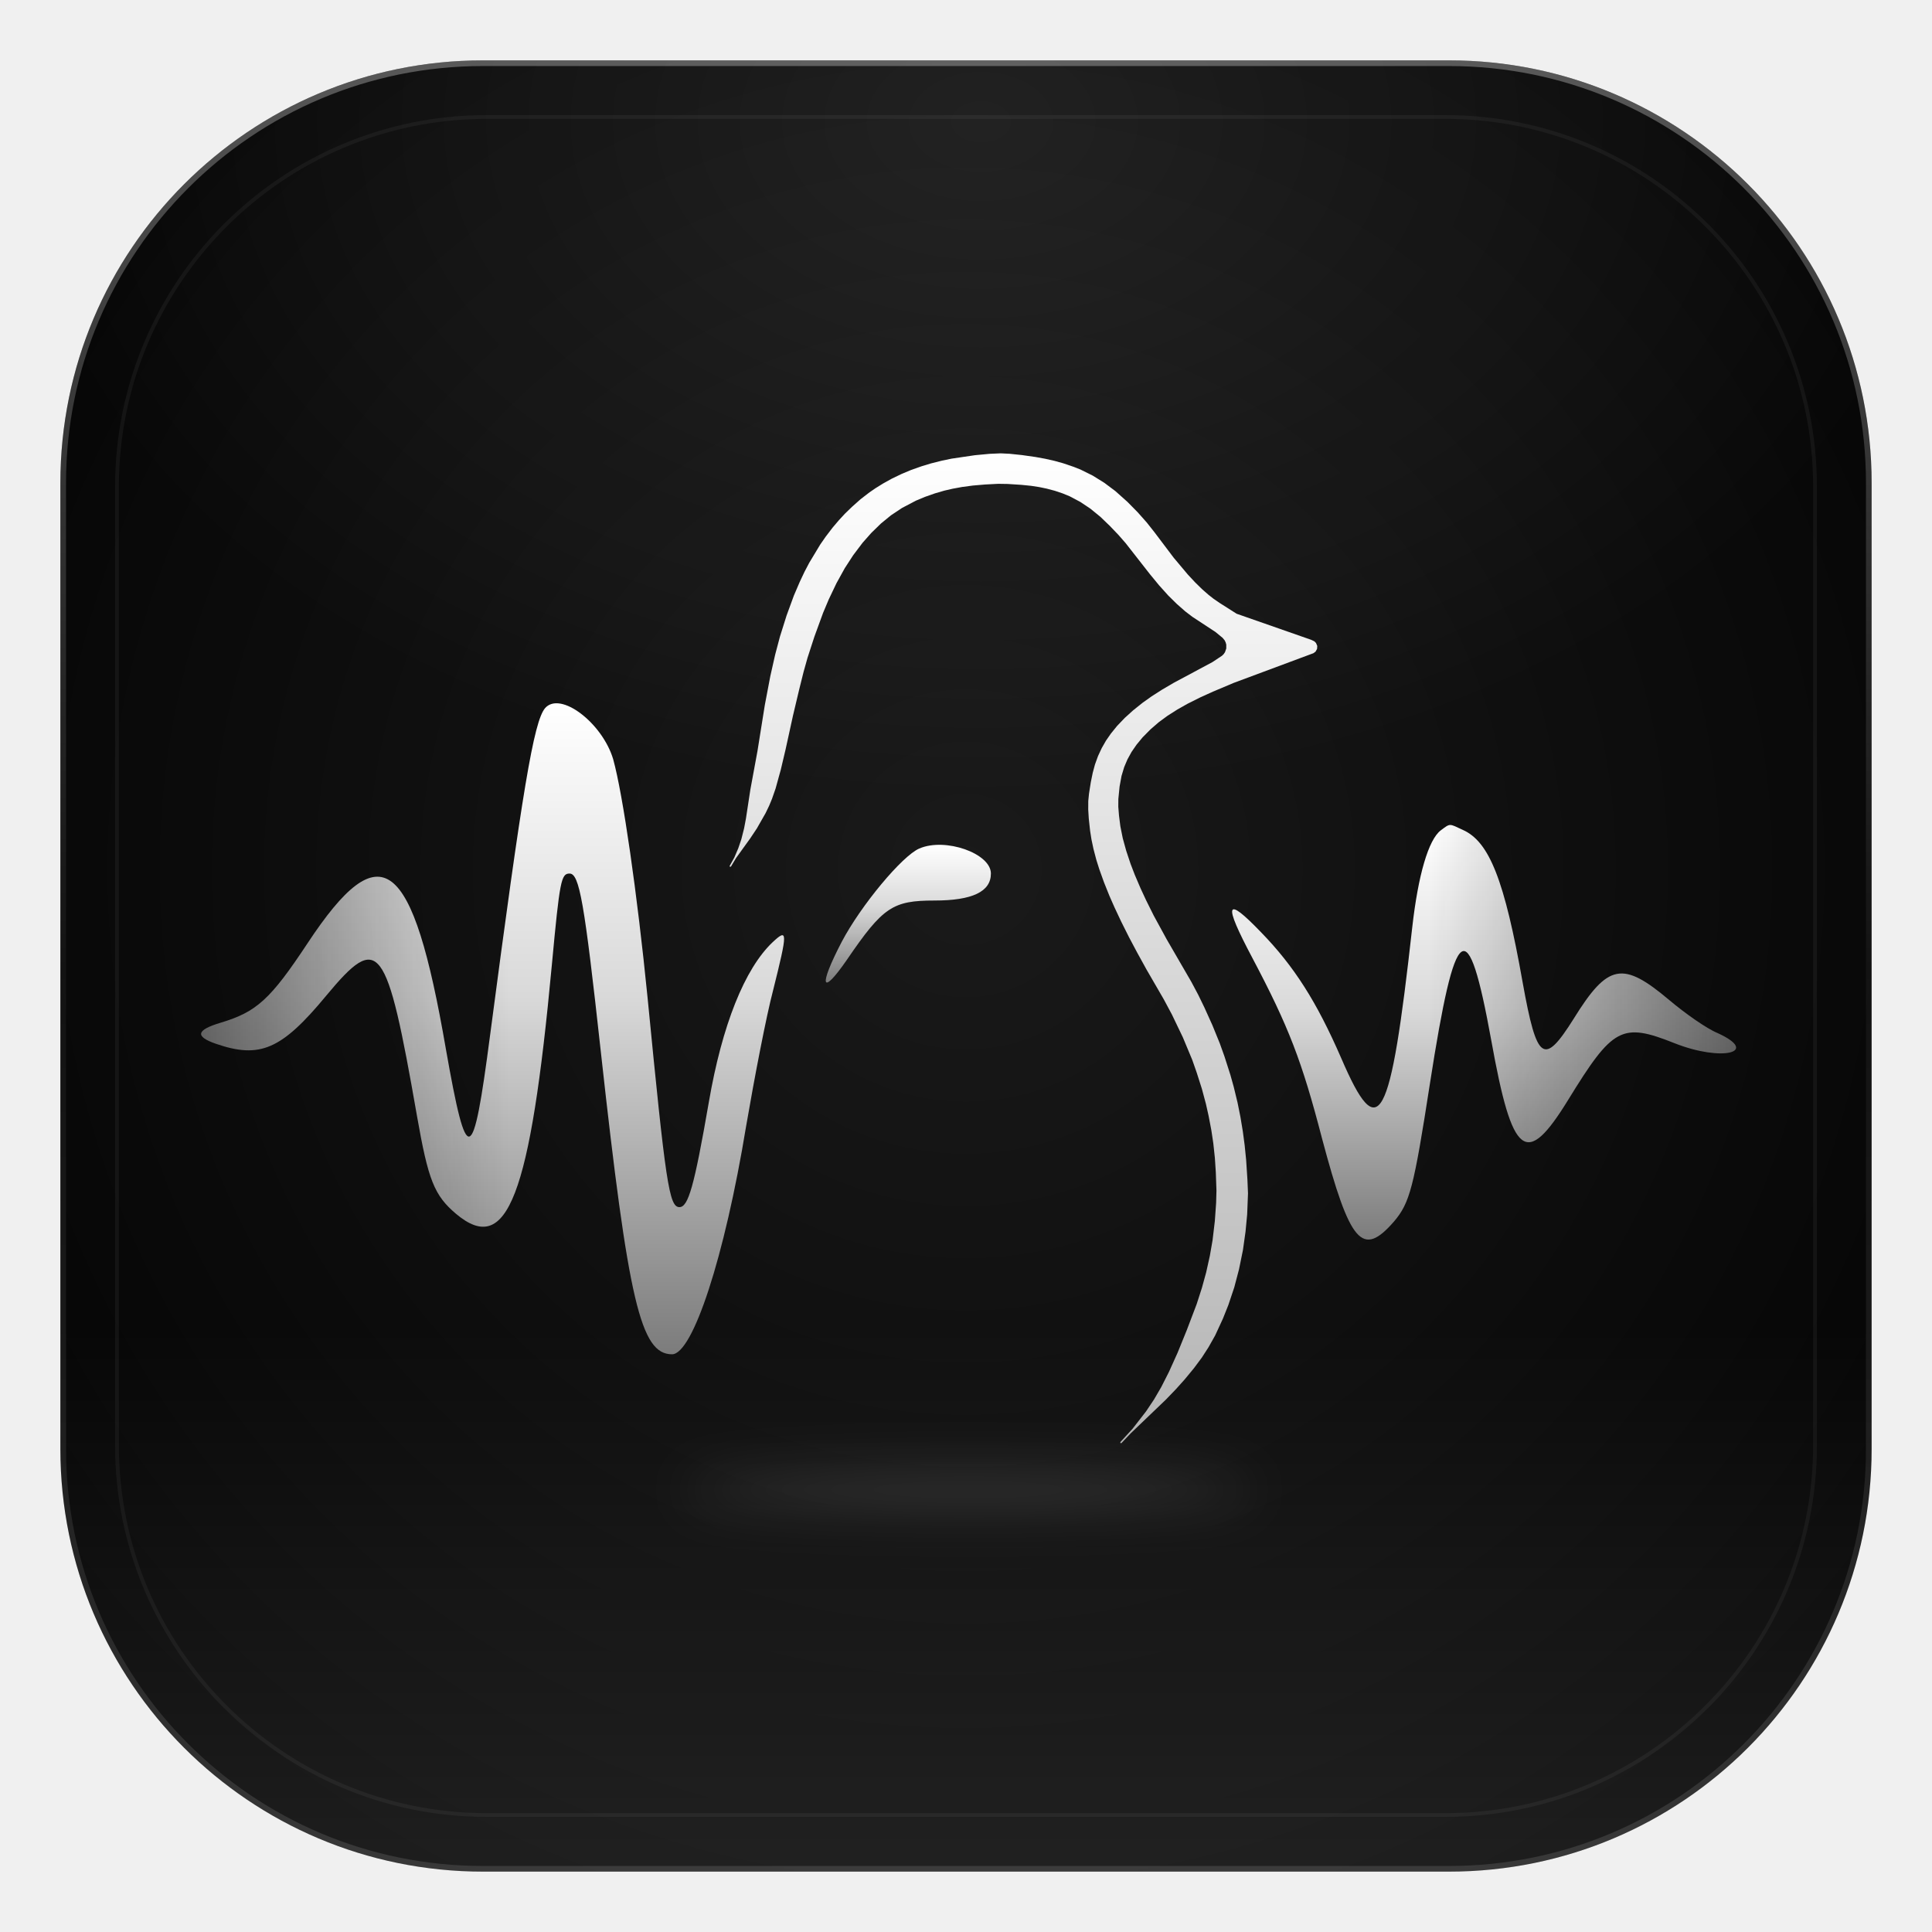
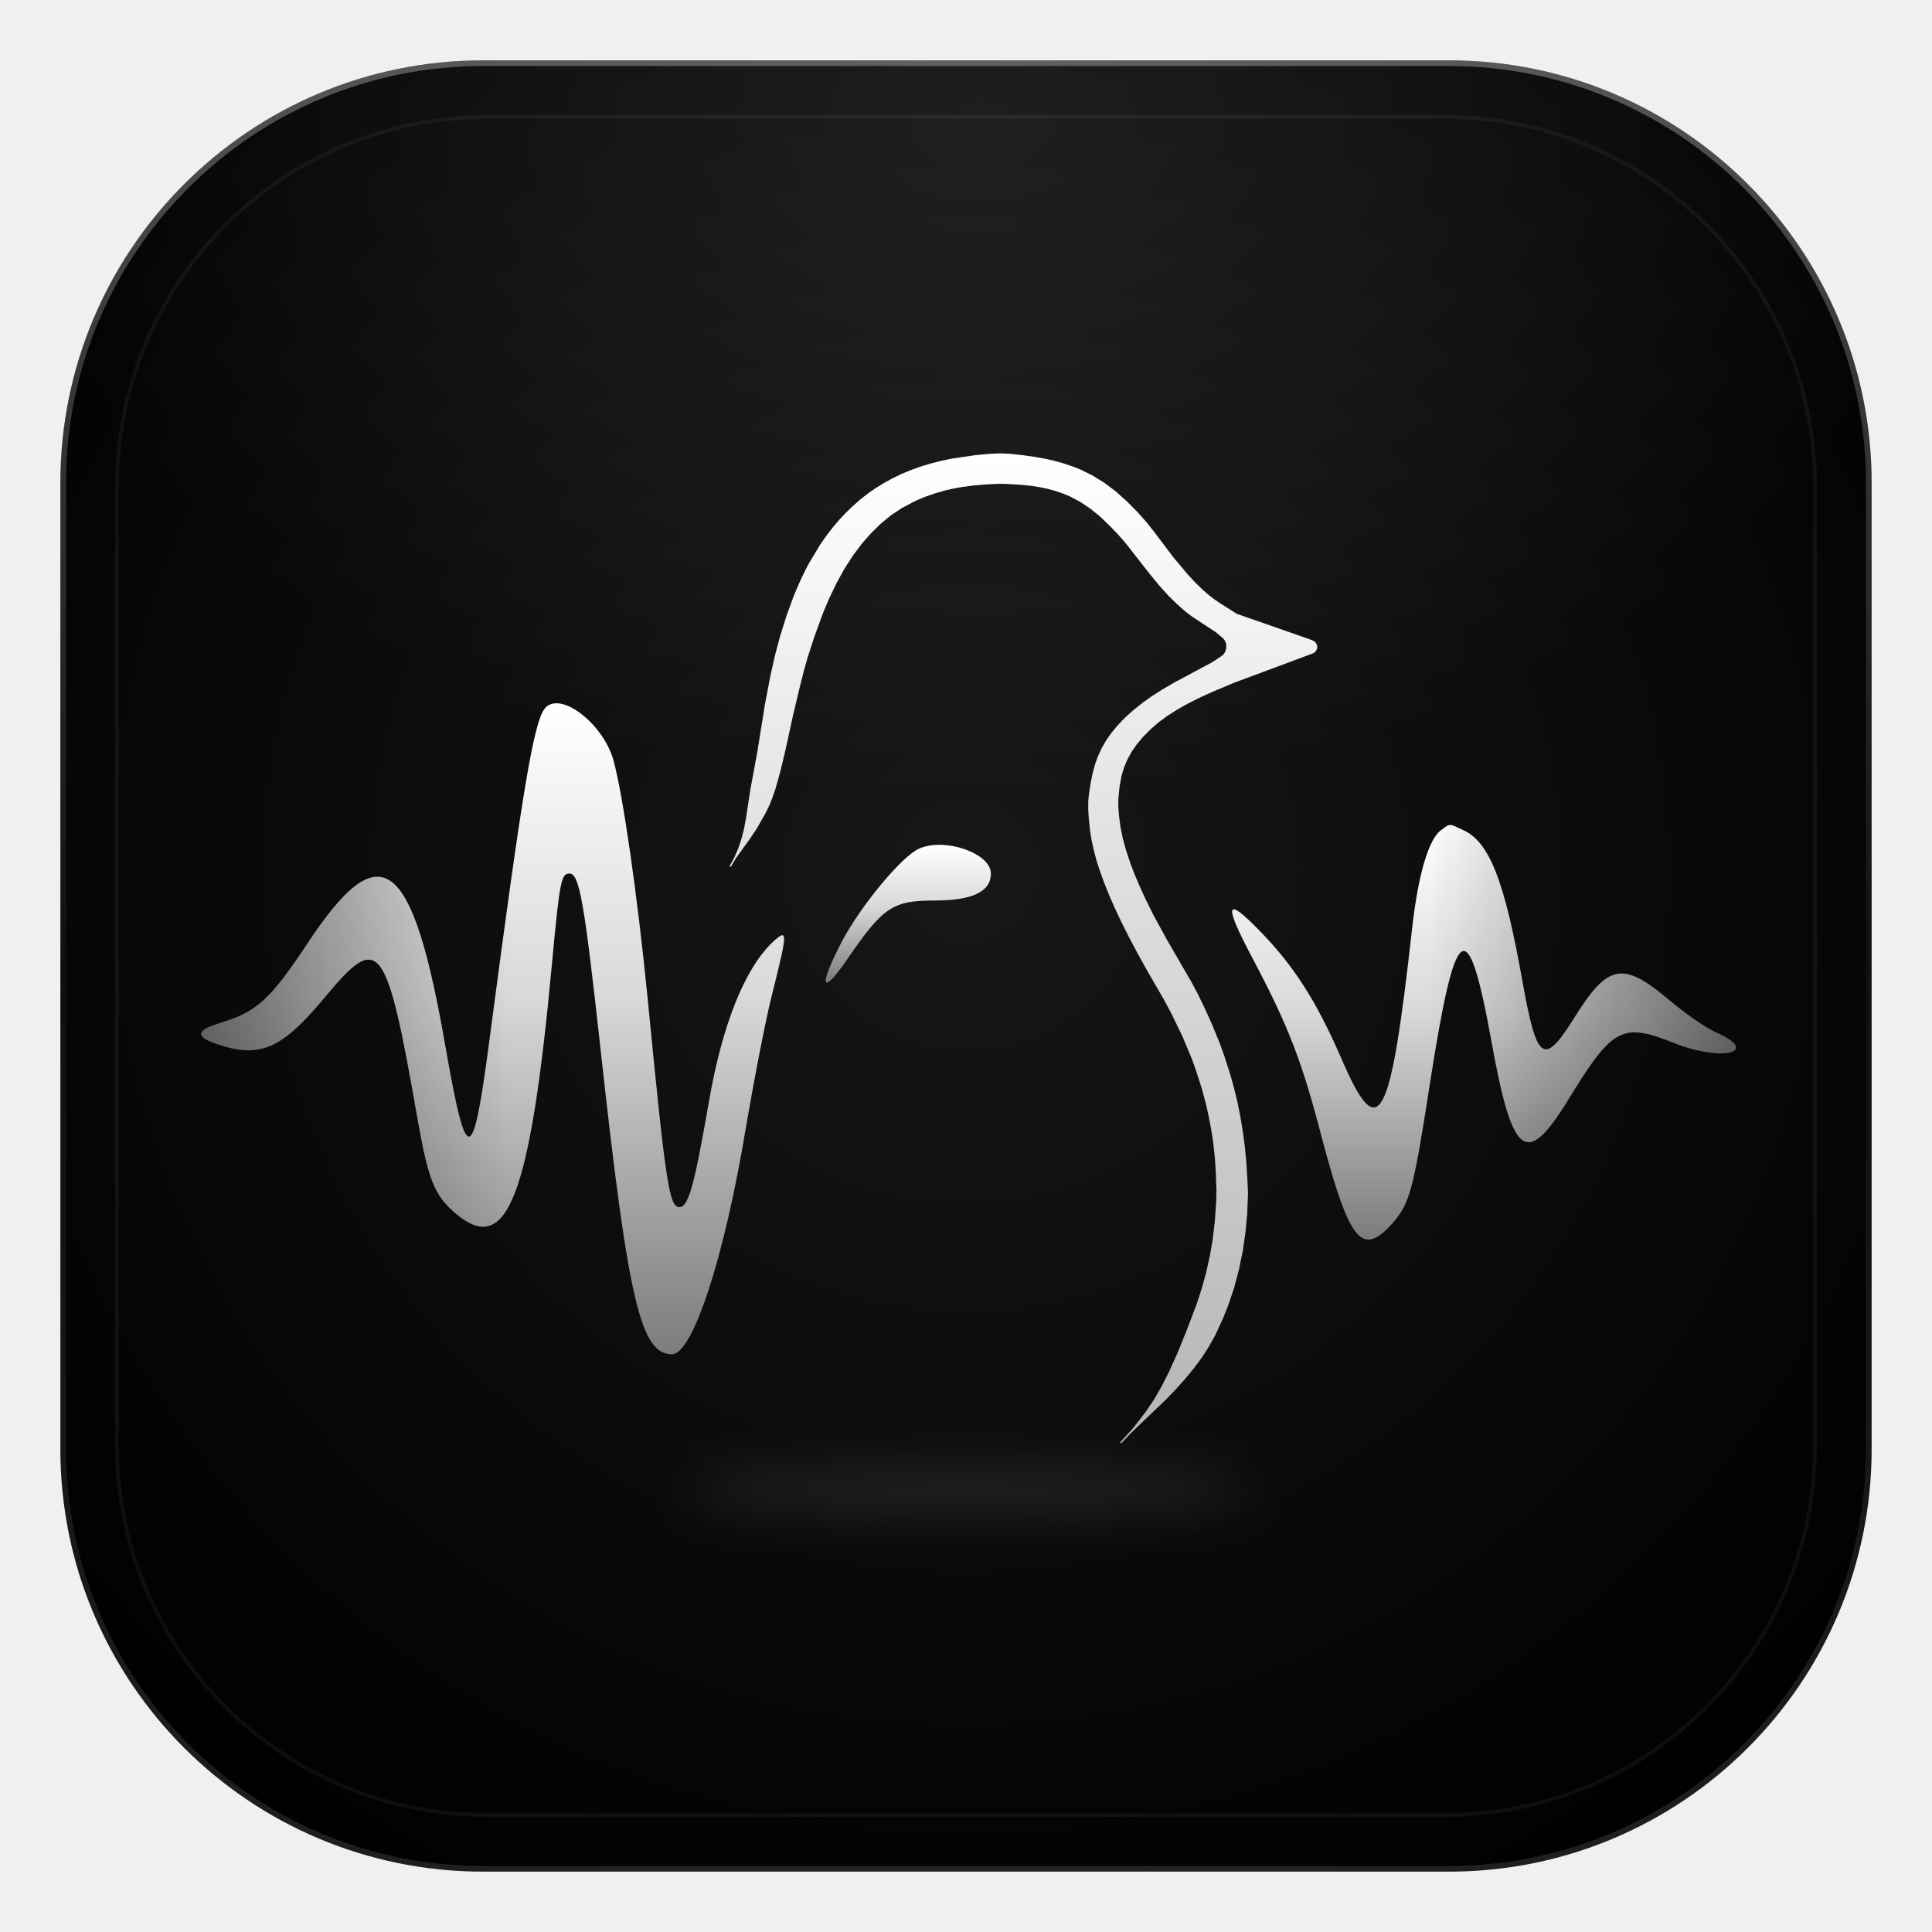
<svg xmlns="http://www.w3.org/2000/svg" viewBox="0 0 1024 1024" role="img" aria-label="TuxMix icon">
  <defs>
-     <linearGradient id="bg" x1="-6.9388939e-17" y1="1" x2="7.2858386e-17" y2="2.5197169e-09">
-       <stop offset="0" stop-color="#1d1d1d" stop-opacity="1" />
-       <stop offset="0.3" stop-color="#030303" stop-opacity="1" />
-     </linearGradient>
    <radialGradient id="vig" cx="512" cy="460.8" r="634.88" fx="512" fy="460.8" gradientUnits="userSpaceOnUse">
      <stop offset="0" stop-color="#ffffff" stop-opacity="0.09" />
      <stop offset="1" stop-color="#ffffff" stop-opacity="0" />
    </radialGradient>
    <radialGradient id="sheen" cx="426.01" cy="74.515" r="432.666" gradientTransform="matrix(1.20185,0,0,0.8320503,8,2.569636)" fx="426.01" fy="74.515" gradientUnits="userSpaceOnUse">
      <stop offset="0" stop-color="#ffffff" stop-opacity="0.091" />
      <stop offset="1" stop-color="#fff" stop-opacity="0" />
    </radialGradient>
    <linearGradient id="rim" x1="0" y1="0" x2="0" y2="1">
      <stop offset="0" stop-color="#fff" stop-opacity="0.30" />
      <stop offset="0.5" stop-color="#fff" stop-opacity="0.04" />
      <stop offset="1" stop-color="#fff" stop-opacity="0.12" />
    </linearGradient>
    <linearGradient id="ol" x1="0" y1="0" x2="0" y2="1">
      <stop offset="0" stop-color="#fff" />
      <stop offset="1" stop-color="#b4b4b4" />
    </linearGradient>
    <linearGradient id="wv" x1="0" y1="0" x2="0" y2="1">
      <stop offset="0" stop-color="#7c7c7c" />
      <stop offset="0.55" stop-color="#d9d9d9" />
      <stop offset="1" stop-color="#fff" />
    </linearGradient>
    <linearGradient id="fade" gradientUnits="userSpaceOnUse" x1="0" y1="0" x2="335" y2="0">
      <stop offset="0" stop-color="#fff" stop-opacity="0.35" />
      <stop offset="0.22" stop-color="#fff" stop-opacity="1" />
      <stop offset="0.78" stop-color="#fff" stop-opacity="1" />
      <stop offset="1" stop-color="#fff" stop-opacity="0.35" />
    </linearGradient>
    <mask id="wmask" maskUnits="userSpaceOnUse" x="-20" y="-20" width="375" height="272">
      <rect x="-20" y="-20" width="375" height="272" fill="url(#fade)" />
    </mask>
    <filter id="soft" x="-0.103" y="-1.5" width="1.207" height="4">
      <feGaussianBlur stdDeviation="5" />
    </filter>
    <clipPath id="tile">
      <rect x="32" y="32" width="960" height="960" rx="224" />
    </clipPath>
  </defs>
-   <rect x="32" y="32" width="960" height="960" rx="224" fill="url(#bg)" />
+   <rect x="32" y="32" width="960" height="960" rx="224" fill="#000000" fill-opacity="1" />
  <g clip-path="url(#tile)">
    <rect width="1024" height="1024" fill="url(#vig)" x="0" y="0" />
    <ellipse cx="520" cy="172.57" rx="520" ry="360" fill="url(#sheen)" />
  </g>
  <rect x="62" y="62" width="900" height="900" rx="196" fill="none" stroke="#ffffff" stroke-opacity="0.05" stroke-width="2" />
  <rect x="33.5" y="33.5" width="957" height="957" rx="222.5" fill="none" stroke="url(#rim)" stroke-width="3" />
  <g transform="matrix(2.6,0,0,2.6,78,203)">
    <ellipse cx="167.5" cy="225.6" rx="58" ry="4" fill="#ffffff" opacity="0.12" filter="url(#soft)" />
    <path d="m 118.73,98.47 0.1,0.17 0.18,-0.07 1.03,-1.72 2.89,-4.01 1.36,-2.04 1.78,-3.12 0.74,-1.54 0.57,-1.38 0.73,-2.1 1.06,-3.84 0.98,-4.15 1.5,-6.85 1.27,-5.35 0.89,-3.57 0.81,-2.89 1.39,-4.28 1.77,-4.85 1.17,-2.78 1.57,-3.29 1.69,-3.06 1.72,-2.65 1.91,-2.53 1.77,-2 1.97,-1.92 2.05,-1.68 2.24,-1.49 2.83,-1.49 1.84,-0.77 2.05,-0.72 1.92,-0.56 1.69,-0.39 1.96,-0.36 2.19,-0.29 2.48,-0.21 2.67,-0.14 1.9,0.03 2.8,0.18 1.98,0.2 1.69,0.26 1.5,0.31 1.66,0.44 1.58,0.53 1.44,0.59 2.17,1.15 2.04,1.36 2.07,1.69 1.95,1.88 1.74,1.82 1.45,1.66 4.92,6.29 1.9,2.31 1.88,2.09 1.77,1.74 1.71,1.5 1.43,1.09 4.72,3.1 1.43,1.18 0.41,0.49 0.21,0.42 0.13,0.47 v 0.79 l -0.26,0.75 -0.27,0.4 -0.34,0.33 -1.96,1.3 -7.9,4.23 -2.37,1.39 -2.11,1.35 -1.84,1.31 -1.96,1.57 -1.67,1.51 -1.57,1.64 -1.25,1.54 -1.01,1.45 -0.88,1.54 -0.75,1.61 -0.62,1.71 -0.46,1.7 -0.4,1.96 -0.36,2.29 -0.15,1.49 -0.01,1.77 0.11,1.81 0.27,2.5 0.28,1.78 0.41,1.94 0.59,2.24 0.6,1.9 0.95,2.65 1.12,2.79 1.01,2.29 1.41,3 1.57,3.13 1.64,3.09 1.93,3.5 3.51,6.06 1.65,3.08 2.24,4.67 1.92,4.61 0.89,2.54 1.07,3.35 0.82,3.06 0.55,2.45 0.56,2.94 0.4,2.66 0.32,3 0.19,2.93 0.13,3.72 -0.07,2.52 -0.26,3.66 -0.46,3.89 -0.56,3.22 -0.75,3.37 -0.86,3.13 -1.07,3.32 -2.03,5.34 -1.87,4.6 -1.76,3.9 -1.57,3.09 -1.46,2.51 -1.64,2.45 -2.74,3.53 -2.5,2.73 0.02,0.19 0.19,0.02 1.91,-2.01 7.16,-6.86 2.06,-2.14 1.76,-1.96 1.89,-2.29 1.63,-2.19 1.35,-2.09 1.36,-2.41 1.58,-3.42 1.11,-2.78 1.21,-3.61 0.97,-3.69 0.8,-3.92 0.53,-3.78 0.33,-3.48 0.17,-4.31 -0.12,-2.82 -0.26,-3.99 -0.3,-2.98 -0.37,-2.79 -0.49,-2.96 -0.59,-2.94 -0.78,-3.22 -0.67,-2.4 -1.22,-3.81 -0.95,-2.65 -1.51,-3.71 -1.65,-3.65 -1.23,-2.53 -1.41,-2.65 -5.02,-8.66 -2.63,-4.82 -1.56,-3.13 -1.13,-2.43 -1.18,-2.76 -0.87,-2.26 -0.88,-2.64 -0.71,-2.57 -0.49,-2.44 -0.28,-2.21 -0.14,-1.77 0.01,-1.59 0.25,-2.53 0.4,-2.18 0.54,-1.79 0.67,-1.58 0.83,-1.51 1.02,-1.48 1.23,-1.49 1.6,-1.62 1.7,-1.47 1.78,-1.31 2.01,-1.28 2.09,-1.18 2.66,-1.33 2.5,-1.13 4.27,-1.8 16.22,-6.04 0.44,-0.33 0.3,-0.55 0.04,-0.6 -0.26,-0.61 -0.35,-0.34 -0.63,-0.3 -15.19,-5.31 -3.5,-2.22 -1.23,-0.85 -1.01,-0.79 -1.29,-1.13 -1.42,-1.39 -1.51,-1.62 -2.89,-3.44 -3.91,-5.18 -1.55,-1.96 -1.86,-2.1 -2.1,-2.13 -2.45,-2.19 -2.24,-1.68 -2.38,-1.48 -2.5,-1.24 -1.39,-0.55 -2.15,-0.73 -1.73,-0.48 -1.94,-0.44 -1.99,-0.36 -2.75,-0.39 -2.48,-0.26 -1.83,-0.09 -2.28,0.1 -2.98,0.28 -4.75,0.7 -1.97,0.41 -2.23,0.56 -1.91,0.58 -2.17,0.77 -1.85,0.77 -2.06,0.99 -1.75,0.97 -1.55,0.96 -1.24,0.85 -1.83,1.41 -1.72,1.53 -1.44,1.39 -1.25,1.35 -1.29,1.52 -1.42,1.86 -1.13,1.63 -2.23,3.71 -0.93,1.77 -1,2.12 -1.18,2.75 -1.49,4.07 -1.35,4.29 -0.98,3.7 -0.99,4.39 -1.12,5.89 -1.5,9.39 -1.45,7.86 -0.9,5.9 -0.37,1.96 -0.57,2.26 -0.62,1.82 -0.8,1.87 z" fill="url(#ol)" />
    <g mask="url(#wmask)">
      <g transform="matrix(0.1,0,0,-0.1,0,232)">
        <path d="M 811,1657 C 788,1629 765,1491 699,990 664,722 652,718 609,962 541,1356 477,1405 327,1178 251,1063 223,1038 150,1016 c -50,-15 -53,-28 -10,-43 90,-31 134,-12 225,98 108,130 123,110 185,-245 23,-131 35,-162 80,-200 104,-87 151,35 195,508 16,172 19,186 36,186 20,0 30,-55 64,-365 56,-508 81,-615 145,-615 42,0 107,197 151,465 17,99 41,224 55,277 30,120 30,127 -1,98 -57,-54 -103,-169 -130,-326 -30,-173 -42,-214 -60,-214 -21,0 -28,49 -65,428 -21,211 -50,413 -70,485 -22,74 -108,140 -139,104 z" fill="url(#wv)" />
        <path d="m 2637,1408 c -25,-19 -46,-91 -58,-197 -45,-404 -68,-446 -145,-267 -50,115 -96,187 -163,256 -73,76 -78,61 -18,-52 74,-140 101,-210 142,-368 57,-214 82,-244 147,-169 32,38 40,68 73,281 52,334 77,352 125,88 43,-239 71,-261 157,-121 91,148 109,158 217,115 96,-38 175,-19 87,21 -22,9 -66,40 -98,67 -95,80 -125,75 -195,-38 -61,-97 -75,-87 -104,74 -37,209 -68,287 -122,311 -28,13 -25,14 -45,-1 z" fill="url(#wv)" />
        <path d="m 1574,1371 c -35,-15 -119,-116 -158,-190 -48,-92 -42,-113 11,-36 73,107 93,120 178,120 77,0 115,18 115,55 0,41 -93,74 -146,51 z" fill="url(#wv)" />
      </g>
    </g>
  </g>
</svg>
